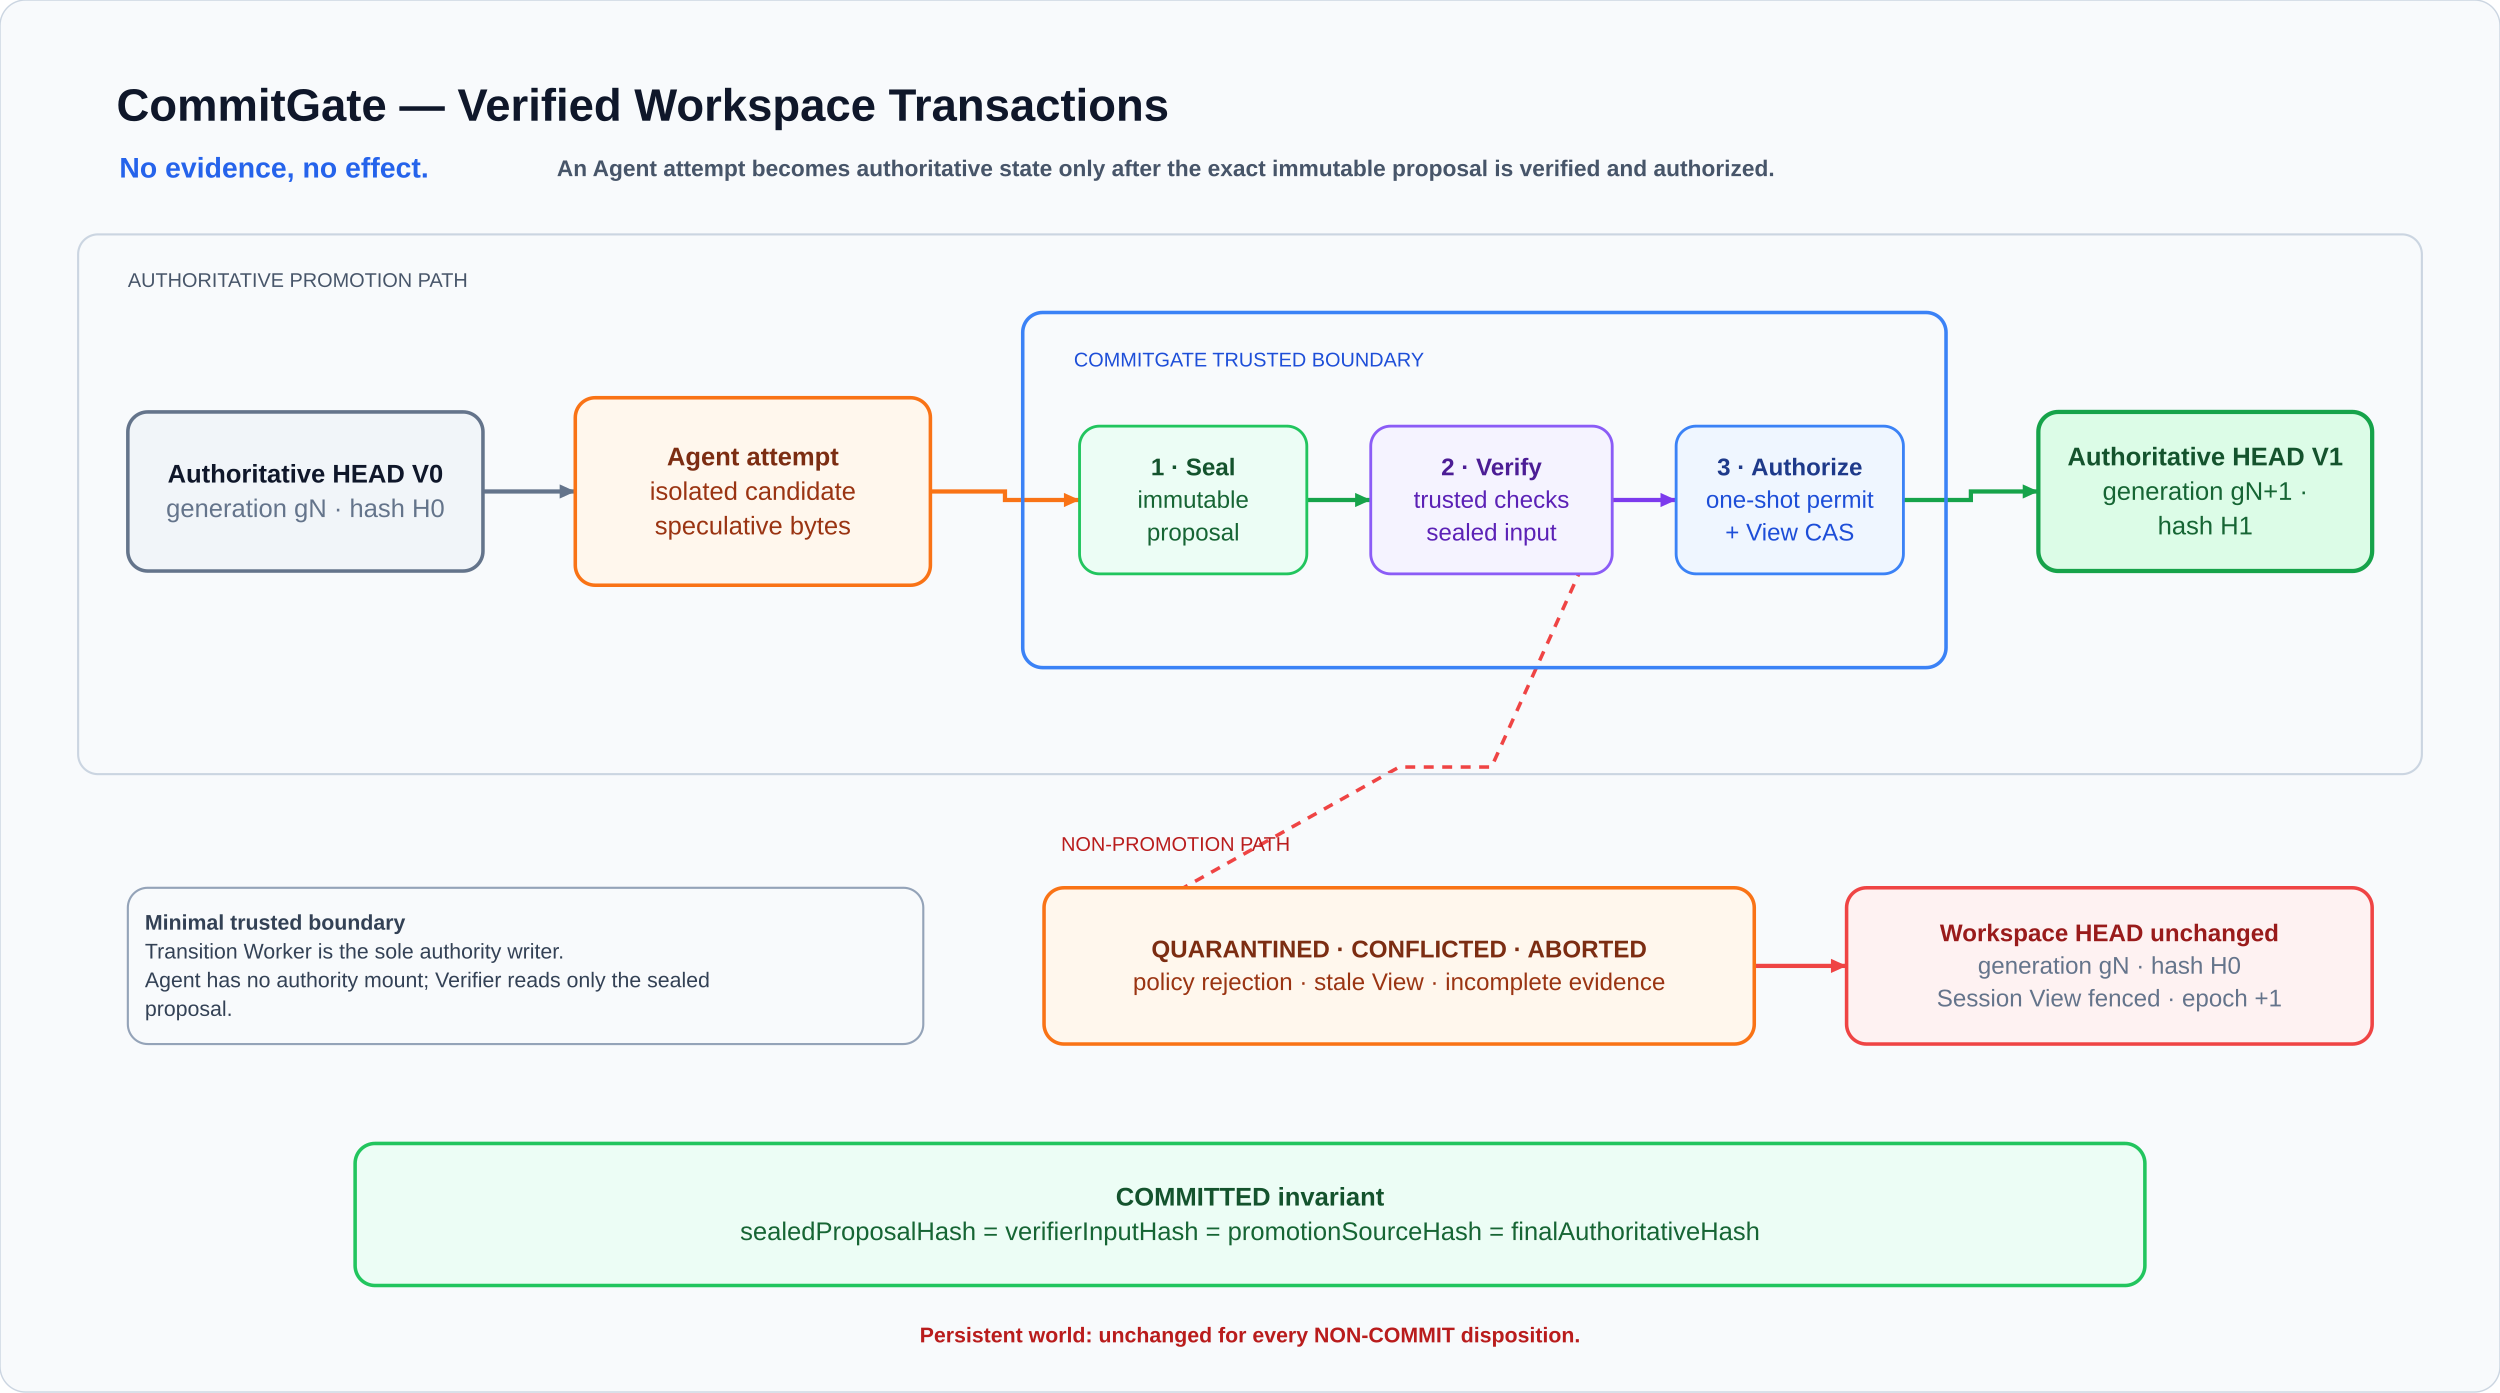
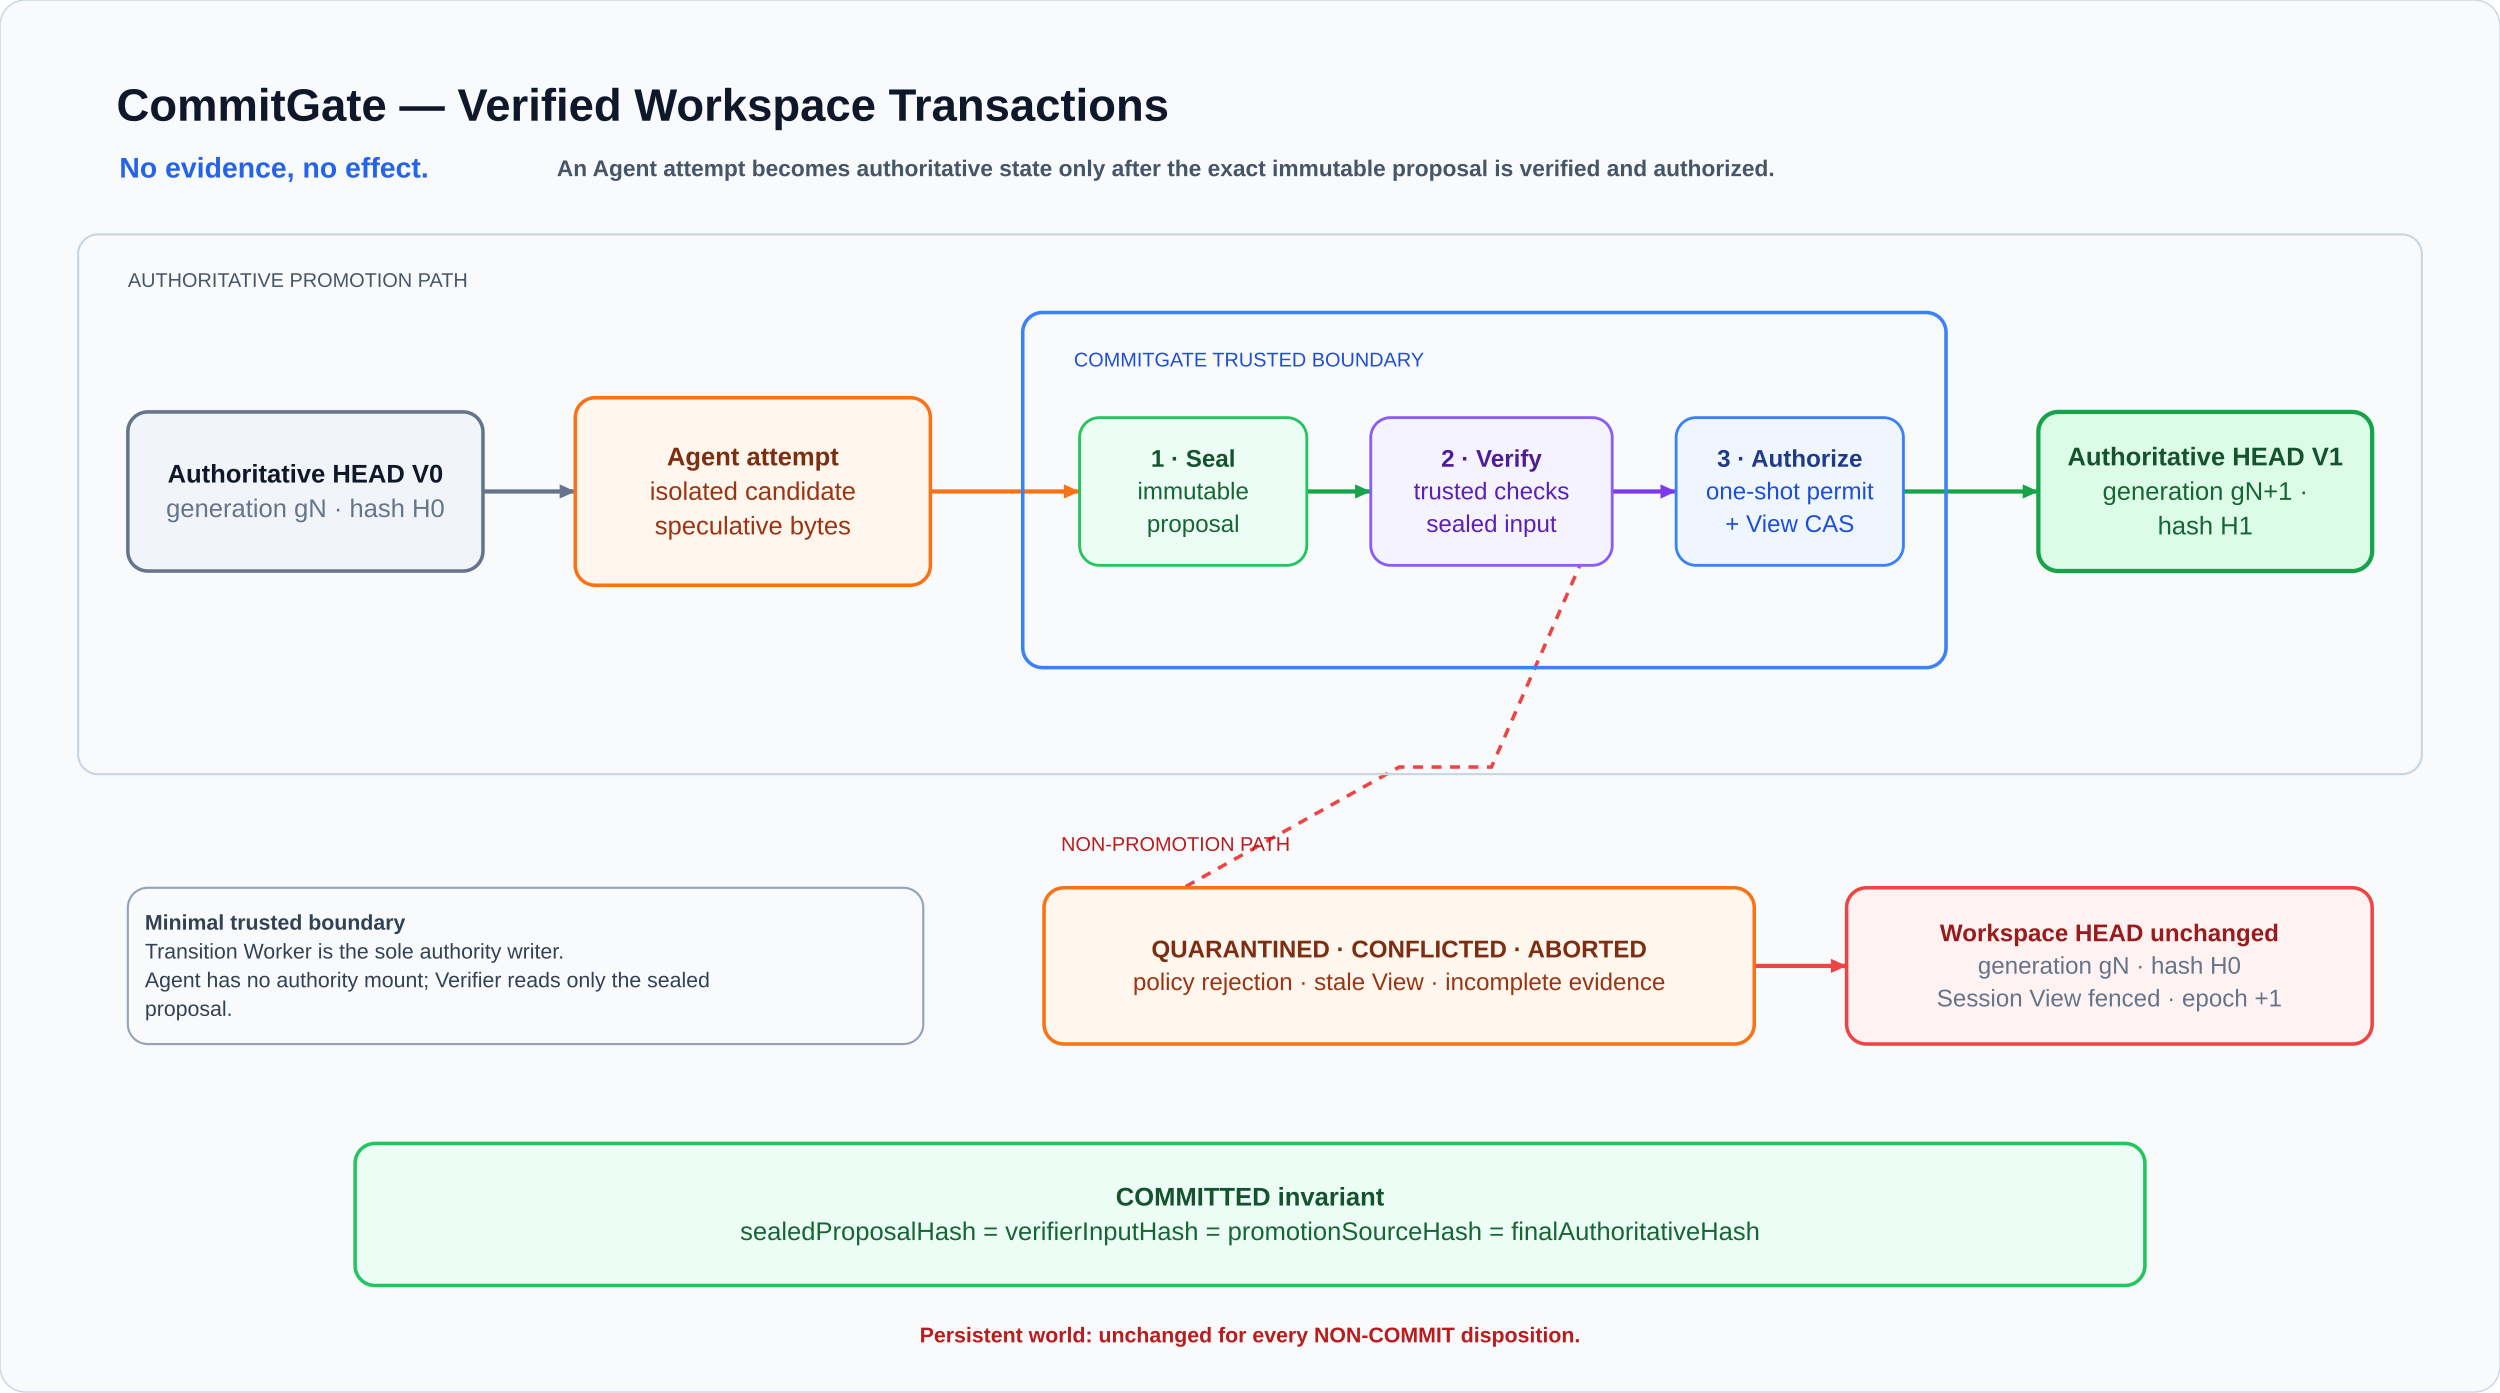
- <svg xmlns="http://www.w3.org/2000/svg" width="1760" height="980" viewBox="0 0 1760 980" role="img" aria-labelledby="title desc" data-drawio-sha256="16047a2cba01a71ab5dd27a70f3209fa0cc93b51814e8d86acd3d8188d275993">
+ <svg xmlns="http://www.w3.org/2000/svg" width="1760" height="980" viewBox="0 0 1760 980" role="img" aria-labelledby="title desc" data-drawio-sha256="440de656dfbc6c617366ecd82a56a1214f2cba1f49508ff60dde0de7f0e118a7">
  <defs>
    <marker id="arrow" markerWidth="10" markerHeight="10" refX="9" refY="3" orient="auto" markerUnits="strokeWidth">
      <path d="M0,0 L0,6 L9,3 z" fill="#64748B" />
    </marker>
  </defs>
  <g id="page-1" transform="translate(0 0)">
    <rect x="0" y="0" width="1760" height="980" rx="18" fill="#F8FAFC" stroke="#CBD5E1" />
    <path d="M 340.0 346.0 L 372.5 346.0 L 372.5 346.0 L 405.0 346.0" fill="none" stroke="#64748B" stroke-width="3" />
    <polygon points="405.0,346.0 394.0,351.0 394.0,341.0" fill="#64748B" />
-     <path d="M 655.0 346.0 L 707.5 346.0 L 707.5 352.0 L 760.0 352.0" fill="none" stroke="#F97316" stroke-width="3" />
-     <polygon points="760.0,352.0 749.0,357.0 749.0,347.0" fill="#F97316" />
-     <path d="M 920.0 352.0 L 942.5 352.0 L 942.5 352.0 L 965.0 352.0" fill="none" stroke="#16A34A" stroke-width="3" />
-     <polygon points="965.0,352.0 954.0,357.0 954.0,347.0" fill="#16A34A" />
-     <path d="M 1135.0 352.0 L 1157.5 352.0 L 1157.5 352.0 L 1180.0 352.0" fill="none" stroke="#7C3AED" stroke-width="3" />
-     <polygon points="1180.0,352.0 1169.0,357.0 1169.0,347.0" fill="#7C3AED" />
-     <path d="M 1340.0 352.0 L 1387.5 352.0 L 1387.5 346.0 L 1435.0 346.0" fill="none" stroke="#16A34A" stroke-width="3" />
+     <path d="M 655.0 346.0 L 707.5 346.0 L 707.5 346.0 L 760.0 346.0" fill="none" stroke="#F97316" stroke-width="3" />
+     <polygon points="760.0,346.0 749.0,351.0 749.0,341.0" fill="#F97316" />
+     <path d="M 920.0 346.0 L 942.5 346.0 L 942.5 346.0 L 965.0 346.0" fill="none" stroke="#16A34A" stroke-width="3" />
+     <polygon points="965.0,346.0 954.0,351.0 954.0,341.0" fill="#16A34A" />
+     <path d="M 1135.0 346.0 L 1157.5 346.0 L 1157.5 346.0 L 1180.0 346.0" fill="none" stroke="#7C3AED" stroke-width="3" />
+     <polygon points="1180.0,346.0 1169.0,351.0 1169.0,341.0" fill="#7C3AED" />
+     <path d="M 1340.0 346.0 L 1387.5 346.0 L 1387.5 346.0 L 1435.0 346.0" fill="none" stroke="#16A34A" stroke-width="3" />
    <polygon points="1435.0,346.0 1424.0,351.0 1424.0,341.0" fill="#16A34A" />
-     <path d="M 1135.0 352.0 L 1050.0 540.0 L 985.0 540.0 L 735.0 680.0" fill="none" stroke="#EF4444" stroke-width="2.5" stroke-dasharray="7 6" />
+     <path d="M 1135.0 346.0 L 1050.0 540.0 L 985.0 540.0 L 735.0 680.0" fill="none" stroke="#EF4444" stroke-width="2.5" stroke-dasharray="7 6" />
    <polygon points="735.0,680.0 742.2,670.3 747.0,679.0" fill="#EF4444" />
    <path d="M 1235.0 680.0 L 1267.5 680.0 L 1267.5 680.0 L 1300.0 680.0" fill="none" stroke="#EF4444" stroke-width="3" />
    <polygon points="1300.0,680.0 1289.0,685.0 1289.0,675.0" fill="#EF4444" />
    <text x="82.0" y="85.0" text-anchor="start" font-family="Arial" font-size="32.0" fill="#0F172A" font-weight="700">CommitGate — Verified Workspace Transactions</text>
    <text x="84.0" y="125.0" text-anchor="start" font-family="Arial" font-size="20.0" fill="#2563EB" font-weight="700">No evidence, no effect.</text>
    <text x="392.0" y="124.0" text-anchor="start" font-family="Arial" font-size="16.0" fill="#475569" font-weight="700">An Agent attempt becomes authoritative state only after the exact immutable proposal is verified and authorized.</text>
    <rect x="55.0" y="165.0" width="1650.0" height="380.0" rx="14" fill="none" stroke="#CBD5E1" stroke-width="1.5" opacity="1.00" />
    <text x="90.0" y="202.0" text-anchor="start" font-family="Arial" font-size="14.0" fill="#475569" font-weight="500">AUTHORITATIVE PROMOTION PATH</text>
    <rect x="90.0" y="290.0" width="250.0" height="112.0" rx="14" fill="#F1F5F9" stroke="#64748B" stroke-width="2.5" opacity="1.00" />
    <text x="215.0" y="339.7" text-anchor="middle" font-family="Arial" font-size="18.0" fill="#0F172A" font-weight="700">Authoritative HEAD V0</text>
    <text x="215.0" y="364.0" text-anchor="middle" font-family="Arial" font-size="18.0" fill="#64748B" font-weight="500">generation gN · hash H0</text>
    <rect x="405.0" y="280.0" width="250.0" height="132.0" rx="14" fill="#FFF7ED" stroke="#F97316" stroke-width="2.5" opacity="1.00" />
    <text x="530.0" y="327.6" text-anchor="middle" font-family="Arial" font-size="18.0" fill="#7C2D12" font-weight="700">Agent attempt</text>
    <text x="530.0" y="351.9" text-anchor="middle" font-family="Arial" font-size="18.0" fill="#9A3412" font-weight="500">isolated candidate</text>
    <text x="530.0" y="376.2" text-anchor="middle" font-family="Arial" font-size="18.0" fill="#9A3412" font-weight="500">speculative bytes</text>
    <rect x="720.0" y="220.0" width="650.0" height="250.0" rx="14" fill="none" stroke="#3B82F6" stroke-width="2.5" opacity="1.00" />
    <text x="756.0" y="258.0" text-anchor="start" font-family="Arial" font-size="14.0" fill="#1D4ED8" font-weight="500">COMMITGATE TRUSTED BOUNDARY</text>
-     <rect x="760.0" y="300.0" width="160.0" height="104.0" rx="14" fill="#ECFDF5" stroke="#22C55E" stroke-width="2" opacity="1.00" />
-     <text x="840.0" y="334.6" text-anchor="middle" font-family="Arial" font-size="17.0" fill="#14532D" font-weight="700">1 · Seal</text>
-     <text x="840.0" y="357.5" text-anchor="middle" font-family="Arial" font-size="17.0" fill="#166534" font-weight="500">immutable</text>
-     <text x="840.0" y="380.5" text-anchor="middle" font-family="Arial" font-size="17.0" fill="#166534" font-weight="500">proposal</text>
-     <rect x="965.0" y="300.0" width="170.0" height="104.0" rx="14" fill="#F5F3FF" stroke="#8B5CF6" stroke-width="2" opacity="1.00" />
-     <text x="1050.0" y="334.6" text-anchor="middle" font-family="Arial" font-size="17.0" fill="#4C1D95" font-weight="700">2 · Verify</text>
-     <text x="1050.0" y="357.5" text-anchor="middle" font-family="Arial" font-size="17.0" fill="#5B21B6" font-weight="500">trusted checks</text>
-     <text x="1050.0" y="380.5" text-anchor="middle" font-family="Arial" font-size="17.0" fill="#5B21B6" font-weight="500">sealed input</text>
-     <rect x="1180.0" y="300.0" width="160.0" height="104.0" rx="14" fill="#EFF6FF" stroke="#3B82F6" stroke-width="2" opacity="1.00" />
-     <text x="1260.0" y="334.6" text-anchor="middle" font-family="Arial" font-size="17.0" fill="#1E3A8A" font-weight="700">3 · Authorize</text>
-     <text x="1260.0" y="357.5" text-anchor="middle" font-family="Arial" font-size="17.0" fill="#1D4ED8" font-weight="500">one-shot permit</text>
-     <text x="1260.0" y="380.5" text-anchor="middle" font-family="Arial" font-size="17.0" fill="#1D4ED8" font-weight="500">+ View CAS</text>
+     <rect x="760.0" y="294.0" width="160.0" height="104.0" rx="14" fill="#ECFDF5" stroke="#22C55E" stroke-width="2" opacity="1.00" />
+     <text x="840.0" y="328.6" text-anchor="middle" font-family="Arial" font-size="17.0" fill="#14532D" font-weight="700">1 · Seal</text>
+     <text x="840.0" y="351.5" text-anchor="middle" font-family="Arial" font-size="17.0" fill="#166534" font-weight="500">immutable</text>
+     <text x="840.0" y="374.5" text-anchor="middle" font-family="Arial" font-size="17.0" fill="#166534" font-weight="500">proposal</text>
+     <rect x="965.0" y="294.0" width="170.0" height="104.0" rx="14" fill="#F5F3FF" stroke="#8B5CF6" stroke-width="2" opacity="1.00" />
+     <text x="1050.0" y="328.6" text-anchor="middle" font-family="Arial" font-size="17.0" fill="#4C1D95" font-weight="700">2 · Verify</text>
+     <text x="1050.0" y="351.5" text-anchor="middle" font-family="Arial" font-size="17.0" fill="#5B21B6" font-weight="500">trusted checks</text>
+     <text x="1050.0" y="374.5" text-anchor="middle" font-family="Arial" font-size="17.0" fill="#5B21B6" font-weight="500">sealed input</text>
+     <rect x="1180.0" y="294.0" width="160.0" height="104.0" rx="14" fill="#EFF6FF" stroke="#3B82F6" stroke-width="2" opacity="1.00" />
+     <text x="1260.0" y="328.6" text-anchor="middle" font-family="Arial" font-size="17.0" fill="#1E3A8A" font-weight="700">3 · Authorize</text>
+     <text x="1260.0" y="351.5" text-anchor="middle" font-family="Arial" font-size="17.0" fill="#1D4ED8" font-weight="500">one-shot permit</text>
+     <text x="1260.0" y="374.5" text-anchor="middle" font-family="Arial" font-size="17.0" fill="#1D4ED8" font-weight="500">+ View CAS</text>
    <rect x="1435.0" y="290.0" width="235.0" height="112.0" rx="14" fill="#DCFCE7" stroke="#16A34A" stroke-width="3" opacity="1.00" />
    <text x="1552.5" y="327.6" text-anchor="middle" font-family="Arial" font-size="18.0" fill="#14532D" font-weight="700">Authoritative HEAD V1</text>
    <text x="1552.5" y="351.9" text-anchor="middle" font-family="Arial" font-size="18.0" fill="#166534" font-weight="500">generation gN+1 ·</text>
    <text x="1552.5" y="376.2" text-anchor="middle" font-family="Arial" font-size="18.0" fill="#166534" font-weight="500">hash H1</text>
    <text x="747.0" y="599.0" text-anchor="start" font-family="Arial" font-size="14.0" fill="#B91C1C" font-weight="500">NON-PROMOTION PATH</text>
    <rect x="735.0" y="625.0" width="500.0" height="110.0" rx="14" fill="#FFF7ED" stroke="#F97316" stroke-width="2.5" opacity="1.00" />
    <text x="985.0" y="674.0" text-anchor="middle" font-family="Arial" font-size="17.0" fill="#7C2D12" font-weight="700">QUARANTINED · CONFLICTED · ABORTED</text>
    <text x="985.0" y="697.0" text-anchor="middle" font-family="Arial" font-size="17.0" fill="#9A3412" font-weight="500">policy rejection · stale View · incomplete evidence</text>
    <rect x="1300.0" y="625.0" width="370.0" height="110.0" rx="14" fill="#FEF2F2" stroke="#EF4444" stroke-width="2.5" opacity="1.00" />
    <text x="1485.0" y="662.6" text-anchor="middle" font-family="Arial" font-size="17.0" fill="#991B1B" font-weight="700">Workspace HEAD unchanged</text>
    <text x="1485.0" y="685.5" text-anchor="middle" font-family="Arial" font-size="17.0" fill="#64748B" font-weight="500">generation gN · hash H0</text>
    <text x="1485.0" y="708.5" text-anchor="middle" font-family="Arial" font-size="17.0" fill="#64748B" font-weight="500">Session View fenced · epoch +1</text>
    <rect x="90.0" y="625.0" width="560.0" height="110.0" rx="14" fill="#F8FAFC" stroke="#94A3B8" stroke-width="1.5" opacity="1.00" />
    <text x="102.0" y="654.5" text-anchor="start" font-family="Arial" font-size="15.0" fill="#334155" font-weight="700">Minimal trusted boundary</text>
    <text x="102.0" y="674.8" text-anchor="start" font-family="Arial" font-size="15.0" fill="#334155" font-weight="500">Transition Worker is the sole authority writer.</text>
    <text x="102.0" y="695.0" text-anchor="start" font-family="Arial" font-size="15.0" fill="#334155" font-weight="500">Agent has no authority mount; Verifier reads only the sealed</text>
    <text x="102.0" y="715.2" text-anchor="start" font-family="Arial" font-size="15.0" fill="#334155" font-weight="500">proposal.</text>
    <rect x="250.0" y="805.0" width="1260.0" height="100.0" rx="14" fill="#ECFDF5" stroke="#22C55E" stroke-width="2.5" opacity="1.00" />
    <text x="880.0" y="848.7" text-anchor="middle" font-family="Arial" font-size="18.0" fill="#14532D" font-weight="700">COMMITTED invariant</text>
    <text x="880.0" y="873.0" text-anchor="middle" font-family="Arial" font-size="18.0" fill="#166534" font-weight="500">sealedProposalHash = verifierInputHash = promotionSourceHash = finalAuthoritativeHash</text>
    <text x="880.0" y="945.0" text-anchor="middle" font-family="Arial" font-size="15.0" fill="#B91C1C" font-weight="700">Persistent world: unchanged for every NON-COMMIT disposition.</text>
  </g>
</svg>
